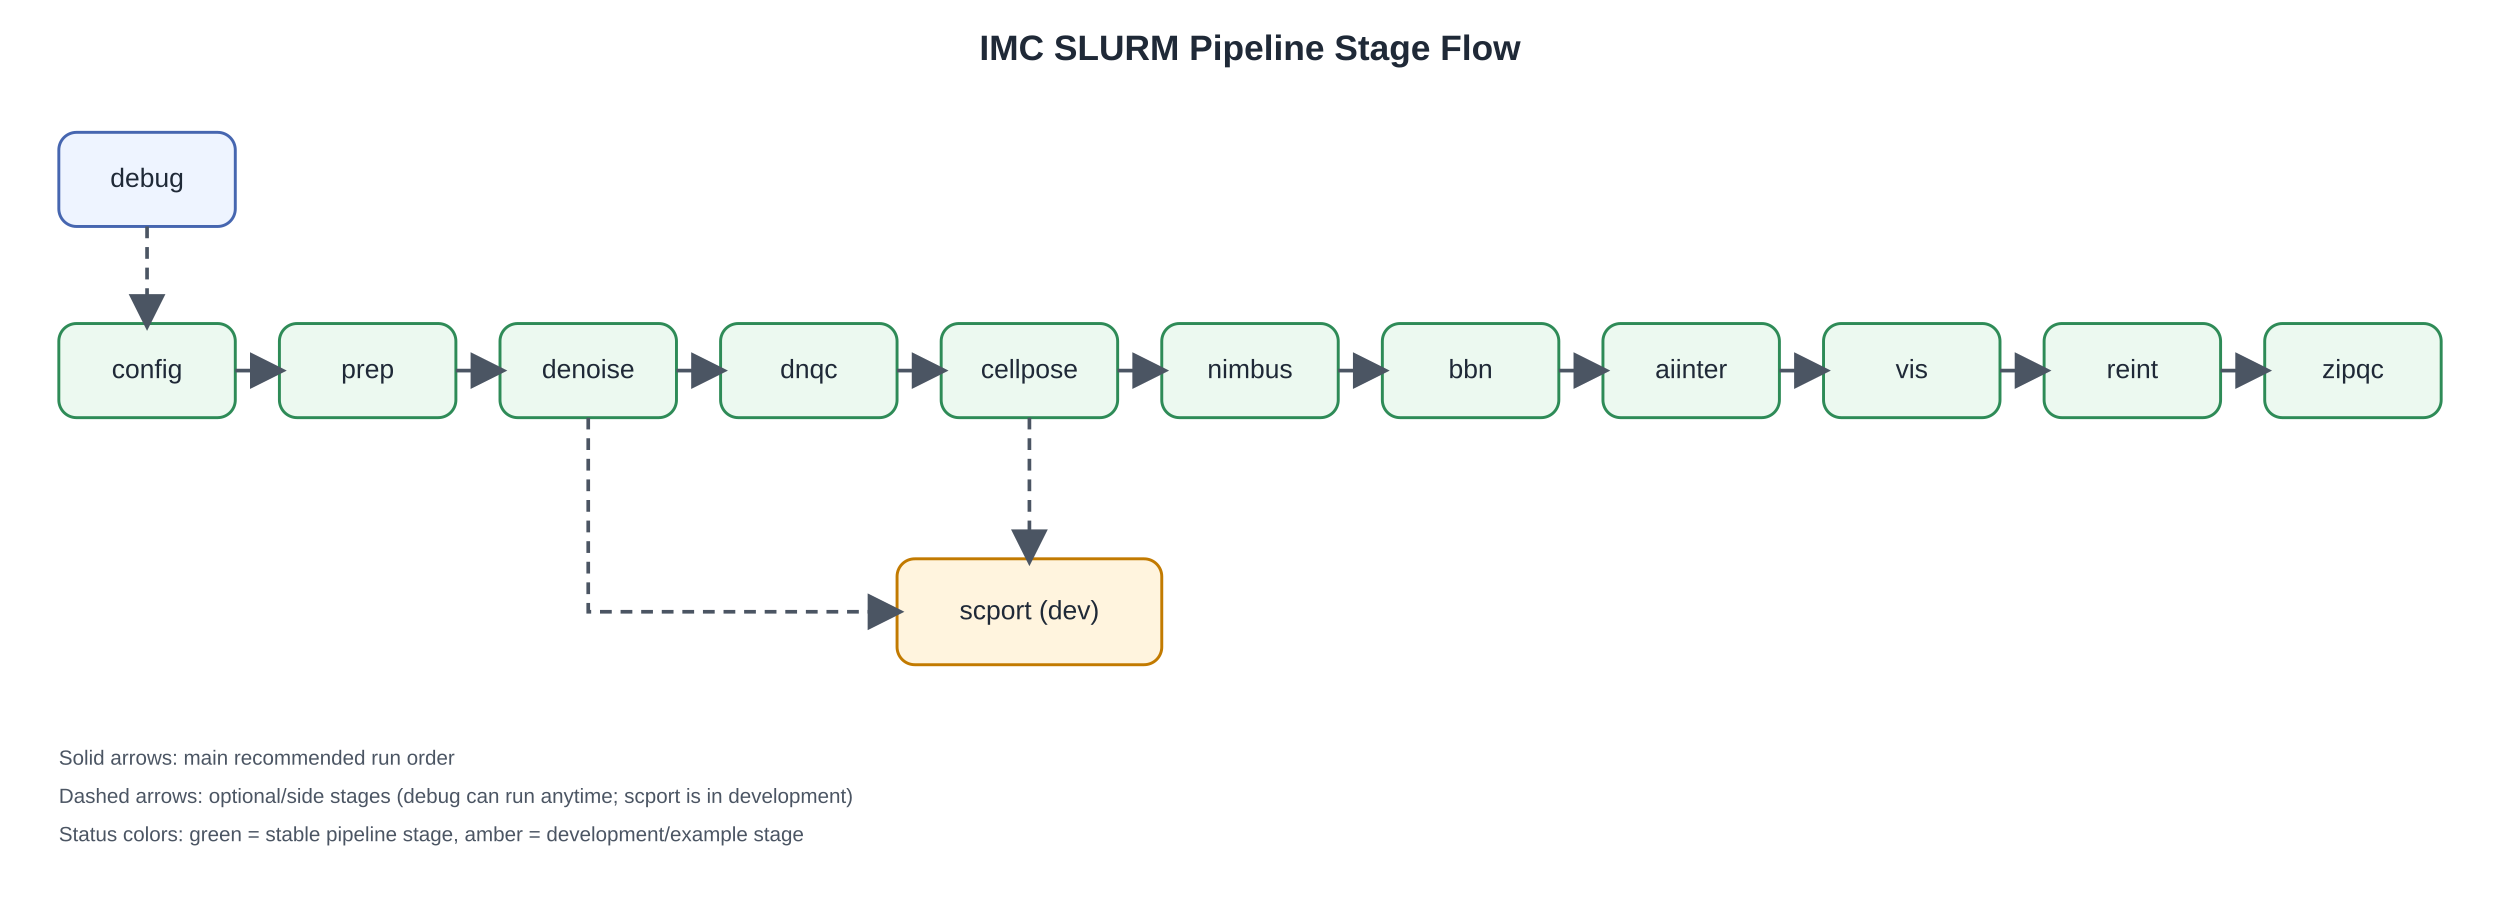
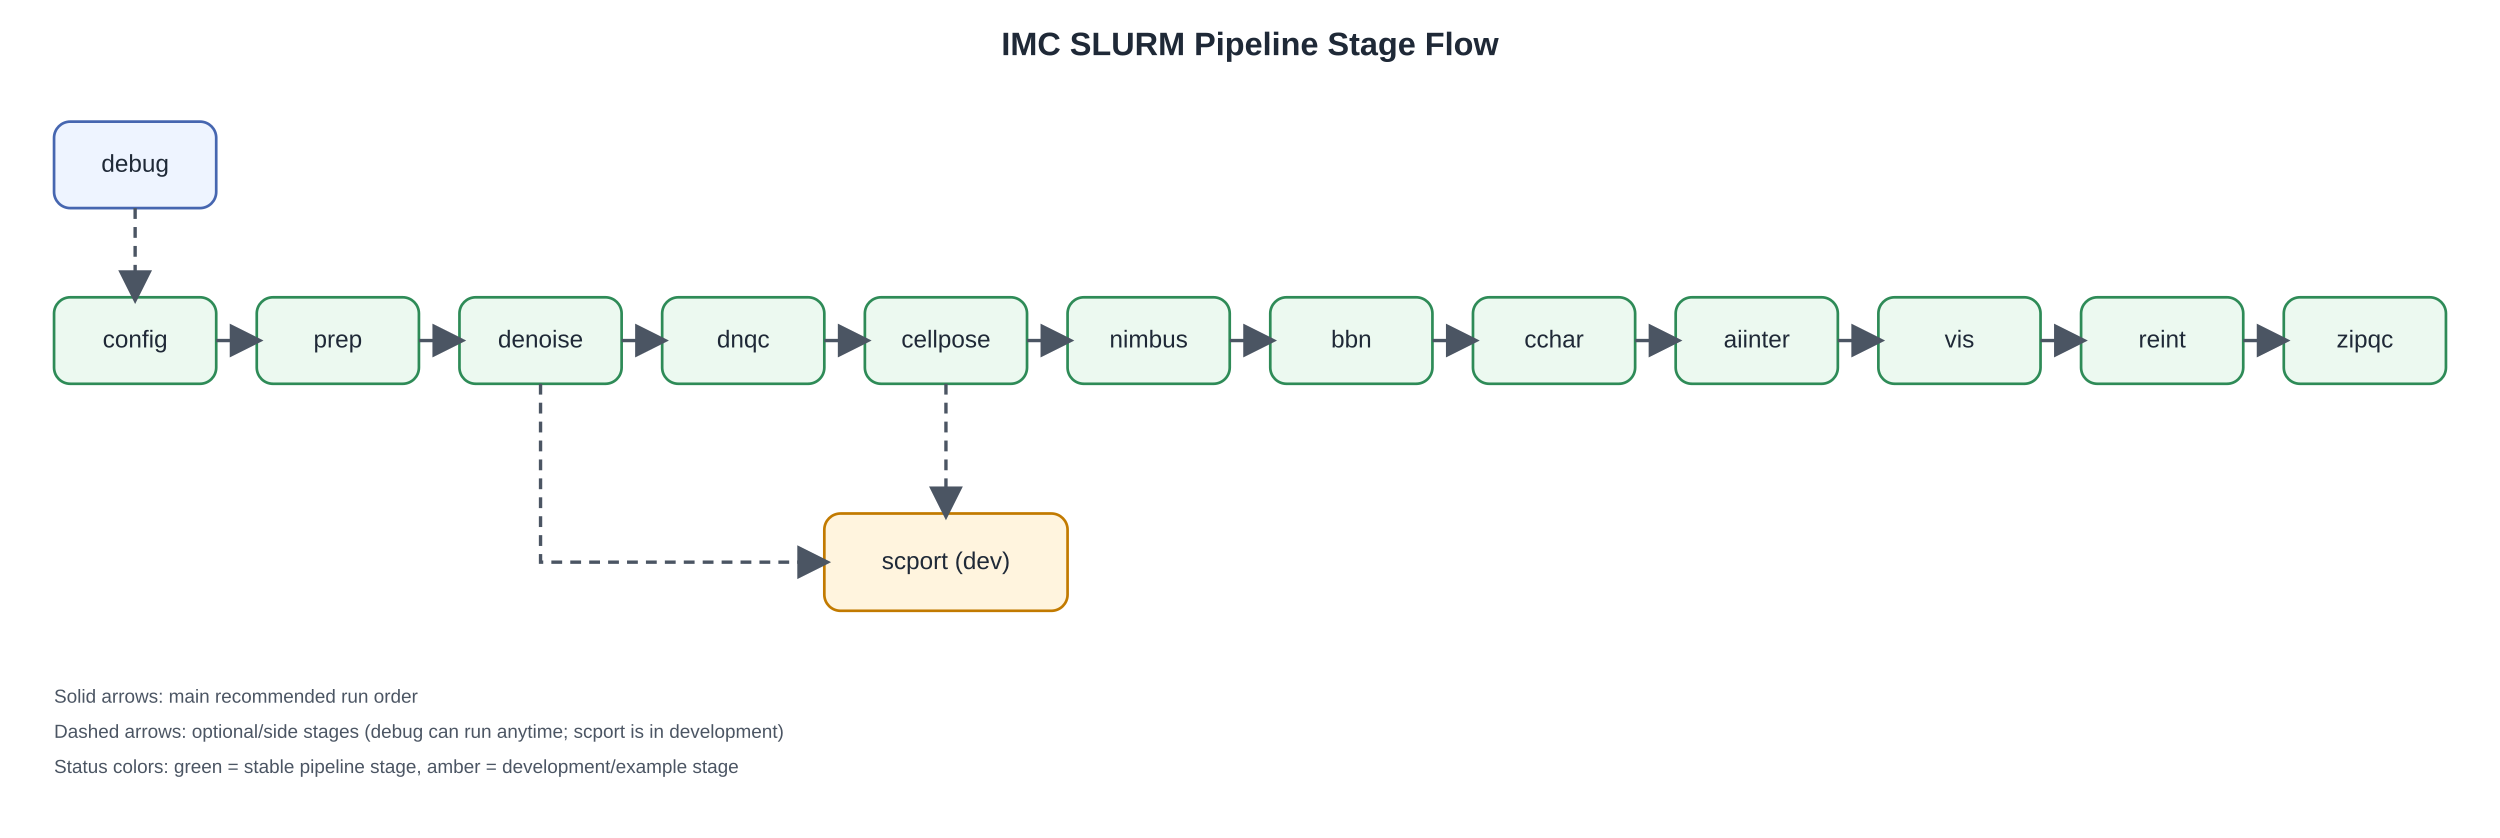
- <svg xmlns="http://www.w3.org/2000/svg" width="1700" height="620" viewBox="0 0 1700 620" role="img" aria-labelledby="title desc">
+ <svg xmlns="http://www.w3.org/2000/svg" width="1850" height="620" viewBox="0 0 1850 620" role="img" aria-labelledby="title desc">
  <defs>
    <marker id="arrow" markerWidth="10" markerHeight="10" refX="8" refY="5" orient="auto" markerUnits="strokeWidth">
      <path d="M 0 0 L 10 5 L 0 10 z" fill="#4b5563" />
    </marker>
    <style>
      .box {
        stroke-width: 2;
        rx: 12;
        ry: 12;
      }
      .main {
        fill: #ecf9f0;
        stroke: #2e8b57;
      }
      .dev {
        fill: #fff4de;
        stroke: #c27a00;
      }
      .diag {
        fill: #eef4ff;
        stroke: #4666b0;
      }
      .label {
        font-family: Arial, sans-serif;
        font-size: 18px;
        fill: #1f2937;
        text-anchor: middle;
        dominant-baseline: middle;
      }
      .small {
        font-family: Arial, sans-serif;
        font-size: 14px;
        fill: #4b5563;
      }
      .line {
        stroke: #4b5563;
        stroke-width: 2.5;
        fill: none;
        marker-end: url(#arrow);
      }
      .dashed {
        stroke-dasharray: 8 6;
      }
    </style>
  </defs>
-   <text x="850" y="34" class="label" style="font-size:24px;font-weight:700;">IMC SLURM Pipeline Stage Flow</text>
+   <text x="925" y="34" class="label" style="font-size:24px;font-weight:700;">IMC SLURM Pipeline Stage Flow</text>
  <rect class="box main" x="40" y="220" width="120" height="64" />
  <text class="label" x="100" y="252">config</text>
  <rect class="box main" x="190" y="220" width="120" height="64" />
  <text class="label" x="250" y="252">prep</text>
  <rect class="box main" x="340" y="220" width="120" height="64" />
  <text class="label" x="400" y="252">denoise</text>
  <rect class="box main" x="490" y="220" width="120" height="64" />
  <text class="label" x="550" y="252">dnqc</text>
  <rect class="box main" x="640" y="220" width="120" height="64" />
  <text class="label" x="700" y="252">cellpose</text>
  <rect class="box main" x="790" y="220" width="120" height="64" />
  <text class="label" x="850" y="252">nimbus</text>
  <rect class="box main" x="940" y="220" width="120" height="64" />
  <text class="label" x="1000" y="252">bbn</text>
  <rect class="box main" x="1090" y="220" width="120" height="64" />
-   <text class="label" x="1150" y="252">aiinter</text>
+   <text class="label" x="1150" y="252">cchar</text>
  <rect class="box main" x="1240" y="220" width="120" height="64" />
-   <text class="label" x="1300" y="252">vis</text>
+   <text class="label" x="1300" y="252">aiinter</text>
  <rect class="box main" x="1390" y="220" width="120" height="64" />
-   <text class="label" x="1450" y="252">reint</text>
+   <text class="label" x="1450" y="252">vis</text>
  <rect class="box main" x="1540" y="220" width="120" height="64" />
-   <text class="label" x="1600" y="252">zipqc</text>
+   <text class="label" x="1600" y="252">reint</text>
+   <rect class="box main" x="1690" y="220" width="120" height="64" />
+   <text class="label" x="1750" y="252">zipqc</text>
  <path class="line" d="M 160 252 L 190 252" />
  <path class="line" d="M 310 252 L 340 252" />
  <path class="line" d="M 460 252 L 490 252" />
  <path class="line" d="M 610 252 L 640 252" />
  <path class="line" d="M 760 252 L 790 252" />
  <path class="line" d="M 910 252 L 940 252" />
  <path class="line" d="M 1060 252 L 1090 252" />
  <path class="line" d="M 1210 252 L 1240 252" />
  <path class="line" d="M 1360 252 L 1390 252" />
  <path class="line" d="M 1510 252 L 1540 252" />
+   <path class="line" d="M 1660 252 L 1690 252" />
  <rect class="box dev" x="610" y="380" width="180" height="72" />
  <text class="label" x="700" y="416">scport (dev)</text>
  <path class="line dashed" d="M 400 284 L 400 416 L 610 416" />
  <path class="line dashed" d="M 700 284 L 700 380" />
  <rect class="box diag" x="40" y="90" width="120" height="64" />
  <text class="label" x="100" y="122">debug</text>
  <path class="line dashed" d="M 100 154 L 100 220" />
  <text class="small" x="40" y="520">Solid arrows: main recommended run order</text>
  <text class="small" x="40" y="546">Dashed arrows: optional/side stages (debug can run anytime; scport is in development)</text>
  <text class="small" x="40" y="572">Status colors: green = stable pipeline stage, amber = development/example stage</text>
</svg>
